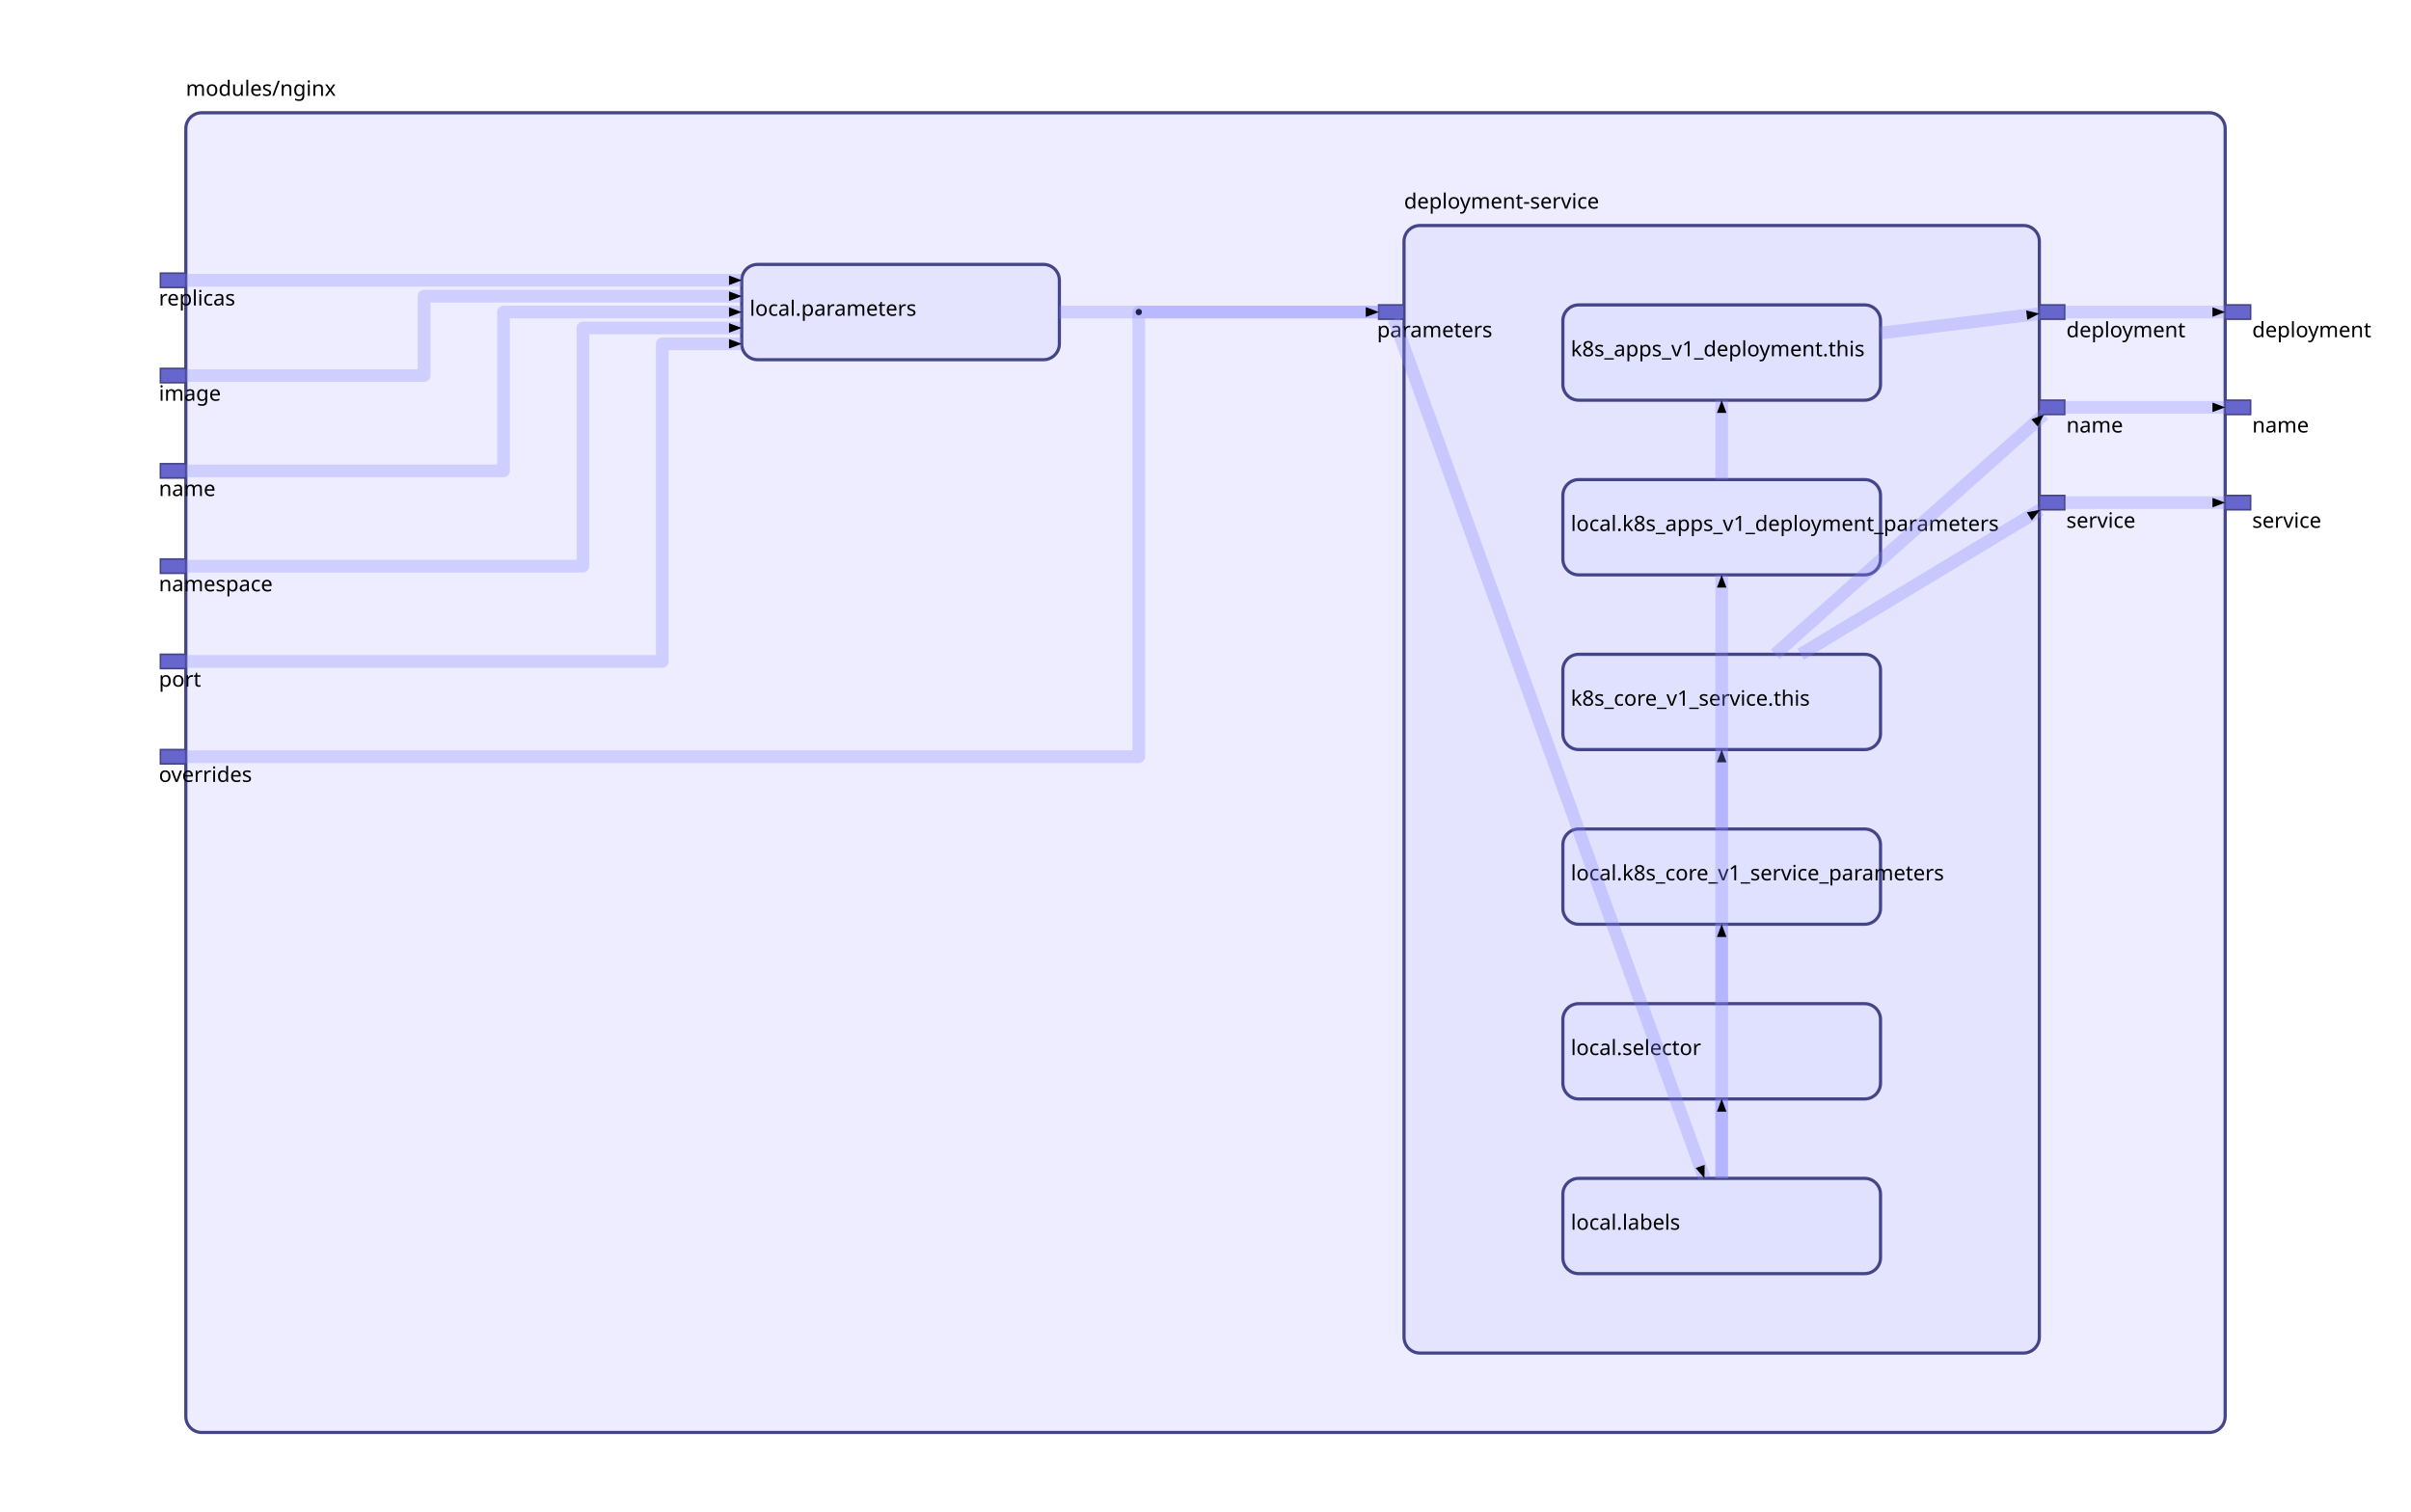
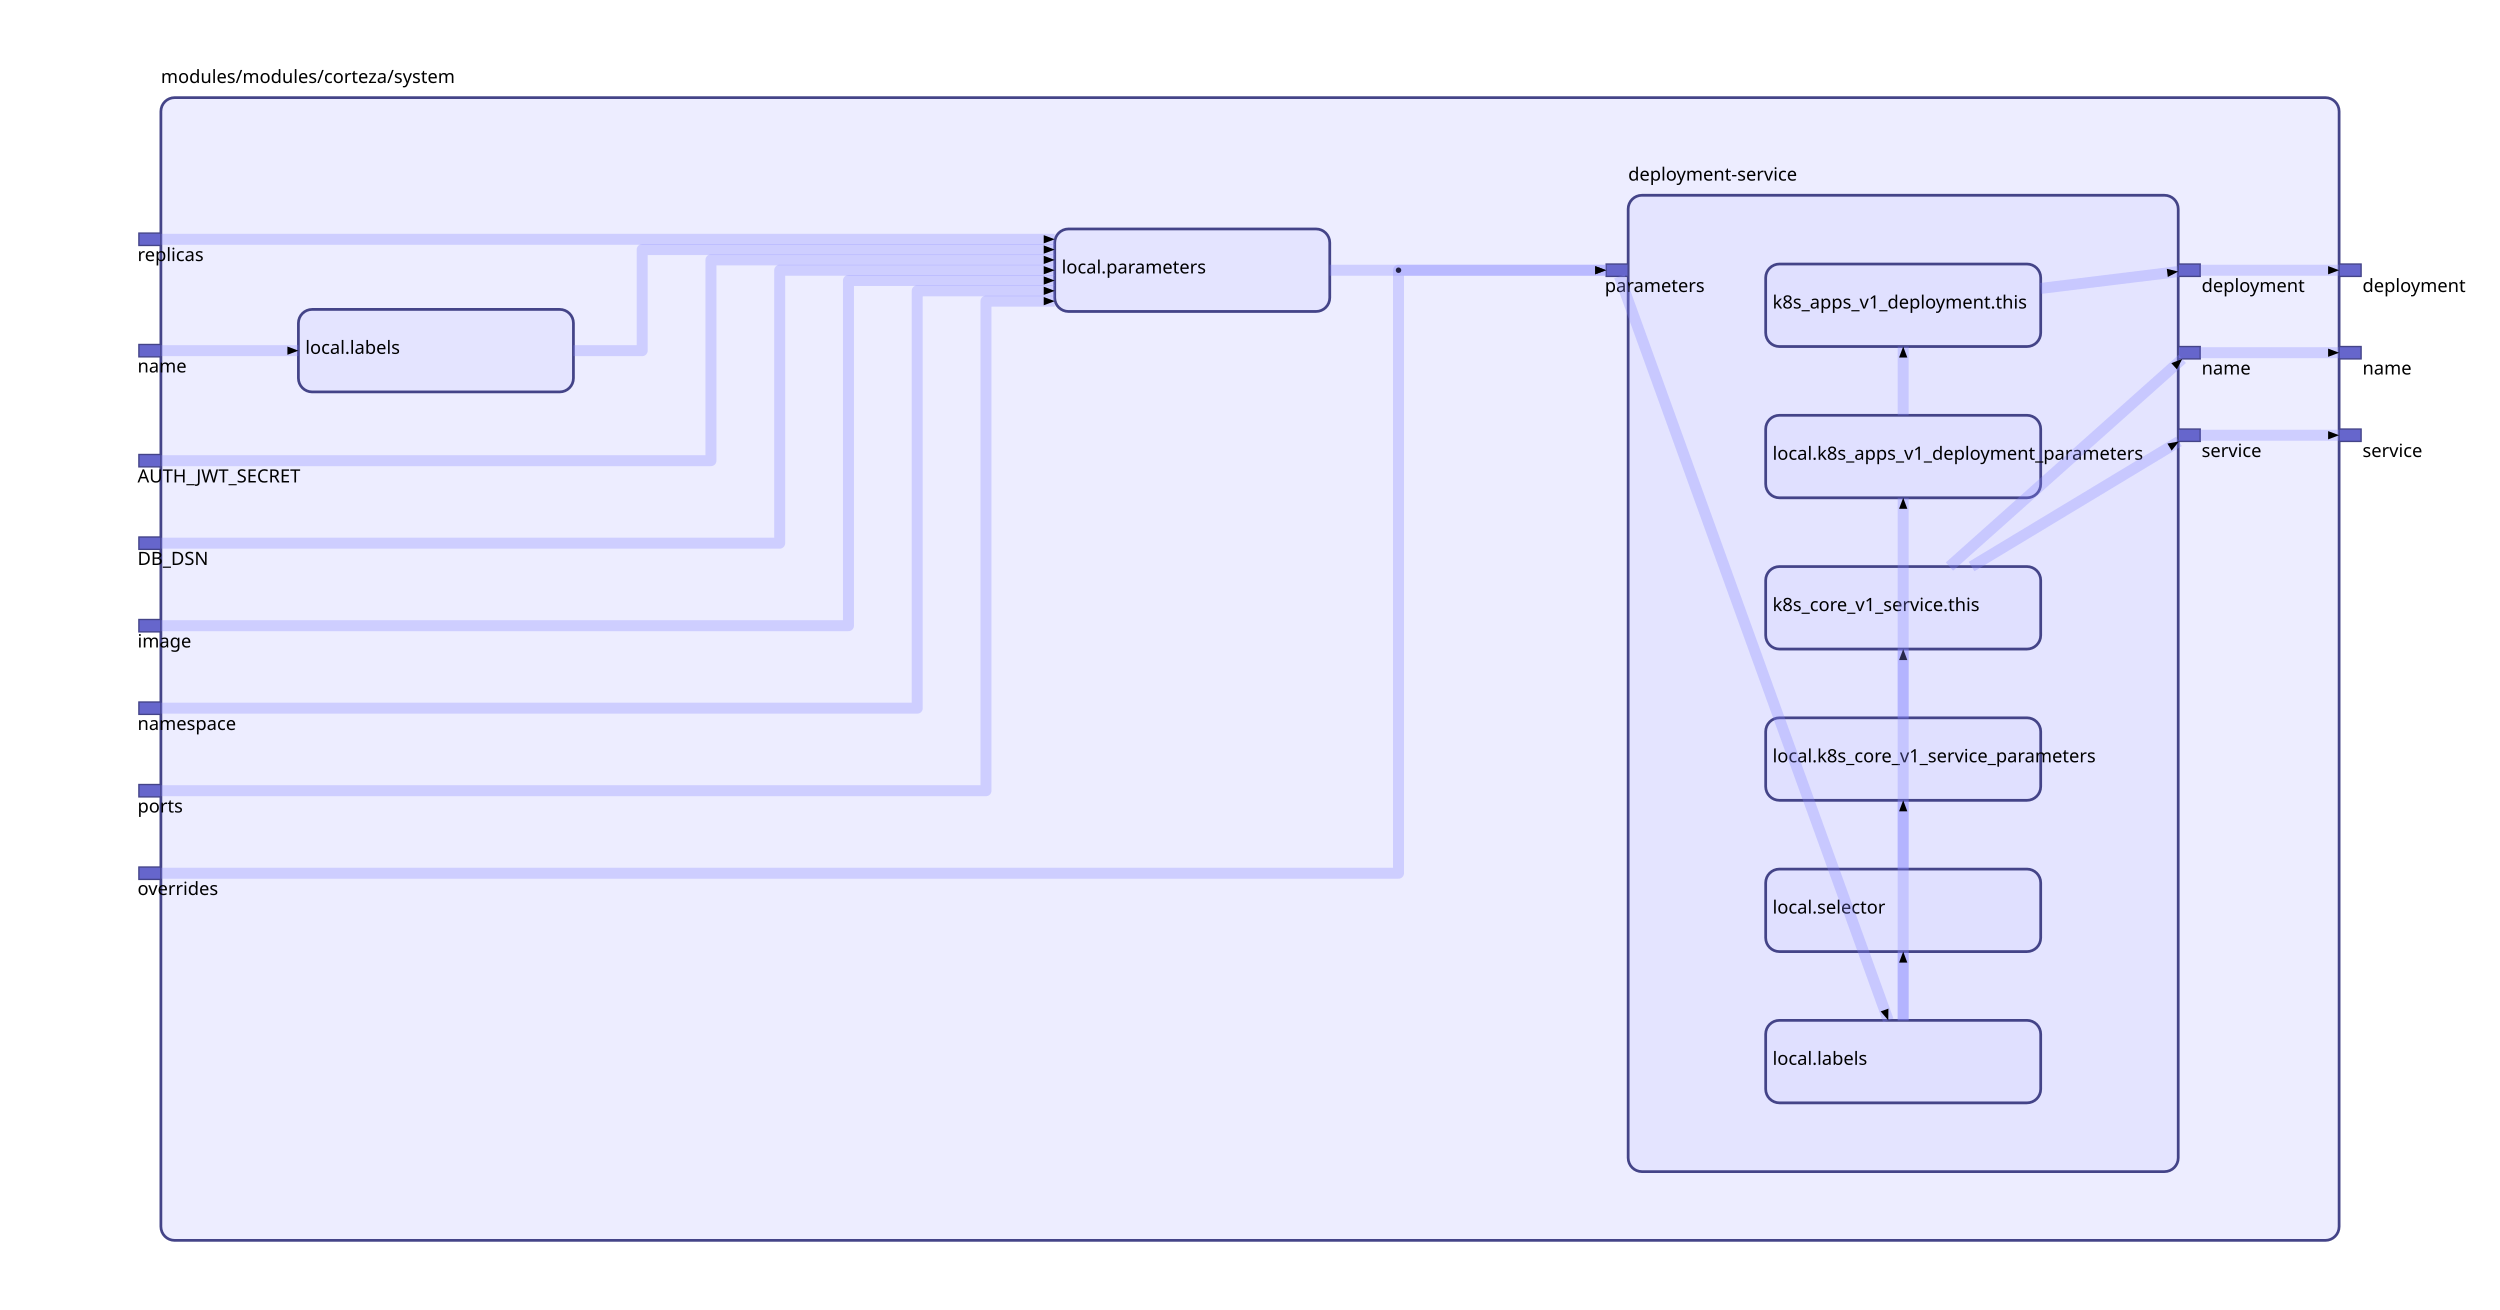
- <svg xmlns="http://www.w3.org/2000/svg" id="sprotty_1" class="sprotty-graph sprotty" tabindex="1002" viewBox="0 0 1518 952">
+ <svg xmlns="http://www.w3.org/2000/svg" id="sprotty_1" class="sprotty-graph sprotty" tabindex="1002" viewBox="0 0 1818 952">
  <style>
.elknode {
    stroke: #448;
    stroke-width: 2;
    fill: #ddf;
    fill-opacity: 0.5;
}

.elkport {
    stroke: #448;
    stroke-width: 1;
    fill: #66c;
}

.elkedge {
    fill: none;
    stroke: #88f;
    stroke-width: 8;
    stroke-opacity: 0.3;
    pointer-events: stroke;
    stroke-linejoin: round;
}

.elkedge:hover {
    stroke: #448;
    stroke-width: 8;
    stroke-opacity: 1;
    stroke-dasharray: 16px;
    stroke-dashoffset: 32px;
    animation: stroke 0.5s linear infinite;
}

@keyframes stroke {
    to {
        stroke-dashoffset: 0;
    }
}

.elkedge.arrow {
    fill: #336;
}

.elklabel {
    stroke-width: 0;
    stroke: #000;
    fill: #000;
    font-family: sans-serif;
    font-size: 10pt;
    dominant-baseline: hanging;
}

.elklabel:hover {
    font-size: 24pt;
}

.elkjunction {
    stroke: none;
    fill: #224;
}

.selected &gt; rect {
    stroke-width: 3;
}

.mouseover {
    stroke: #88f;
}
/*
 * Copyright (C) 2017 TypeFox and others.
 *
 * Licensed under the Apache License, Version 2.0 (the "License"); you may not use this file except in compliance with the License.
 * You may obtain a copy of the License at http://www.apache.org/licenses/LICENSE-2.0
 */

.sprotty {
    padding: 0px;
    font-family: "Helvetica Neue", Helvetica, Arial, sans-serif;
}

.sprotty-hidden {
    display: block;
    position: absolute;
    width: 0px;
    height: 0px;
}

.sprotty-popup {
    font-family: "Helvetica Neue", Helvetica, Arial, sans-serif;
    position: absolute;
    background: white;
    border-radius: 5px;
    border: 1px solid;
    max-width: 400px;
    min-width: 100px;
}

.sprotty-popup &gt; div {
    margin: 10px;
}

.sprotty-popup-closed {
    display: none;
}
</style>
  <g transform="scale(1) translate(0,0)">
    <g id="sprotty_3" transform="translate(117, 71)" opacity="1">
-       <rect class="elknode" x="0" y="0" rx="10" width="1284" height="831" />
-       <g id="sprotty_5" transform="translate(350, 95.5)" opacity="1">
+       <rect class="elknode" x="0" y="0" rx="10" width="1584" height="831" />
+       <g id="sprotty_5" transform="translate(100, 154)" opacity="1">
        <rect class="elknode" x="0" y="0" rx="10" width="200" height="60" />
-         <text id="sprotty_6" class="elklabel" transform="translate(5, 22) translate(0, 0)" opacity="1">local.parameters</text>
-       </g>
-       <g id="sprotty_22" transform="translate(767, 71)" opacity="1">
+         <text id="sprotty_6" class="elklabel" transform="translate(5, 22) translate(0, 0)" opacity="1">local.labels</text>
+       </g>
+       <g id="sprotty_10" transform="translate(650, 95.5)" opacity="1">
+         <rect class="elknode" x="0" y="0" rx="10" width="200" height="60" />
+         <text id="sprotty_11" class="elklabel" transform="translate(5, 22) translate(0, 0)" opacity="1">local.parameters</text>
+       </g>
+       <g id="sprotty_31" transform="translate(1067, 71)" opacity="1">
        <rect class="elknode" x="0" y="0" rx="10" width="400" height="710" />
-         <g id="sprotty_24" transform="translate(100, 50)" opacity="1">
-           <rect class="elknode" x="0" y="0" rx="10" width="200" height="60" />
-           <text id="sprotty_25" class="elklabel" transform="translate(5, 22) translate(0, 0)" opacity="1">k8s_apps_v1_deployment.this</text>
-         </g>
-         <g id="sprotty_26" transform="translate(100, 160)" opacity="1">
-           <rect class="elknode" x="0" y="0" rx="10" width="200" height="60" />
-           <text id="sprotty_27" class="elklabel" transform="translate(5, 22) translate(0, 0)" opacity="1">local.k8s_apps_v1_deployment_parameters</text>
-         </g>
-         <g id="sprotty_29" transform="translate(100, 270)" opacity="1">
-           <rect class="elknode" x="0" y="0" rx="10" width="200" height="60" />
-           <text id="sprotty_30" class="elklabel" transform="translate(5, 22) translate(0, 0)" opacity="1">k8s_core_v1_service.this</text>
-         </g>
-         <g id="sprotty_31" transform="translate(100, 380)" opacity="1">
-           <rect class="elknode" x="0" y="0" rx="10" width="200" height="60" />
-           <text id="sprotty_32" class="elklabel" transform="translate(5, 22) translate(0, 0)" opacity="1">local.k8s_core_v1_service_parameters</text>
-         </g>
-         <g id="sprotty_34" transform="translate(100, 490)" opacity="1">
-           <rect class="elknode" x="0" y="0" rx="10" width="200" height="60" />
-           <text id="sprotty_35" class="elklabel" transform="translate(5, 22) translate(0, 0)" opacity="1">local.selector</text>
-         </g>
-         <g id="sprotty_37" transform="translate(100, 600)" opacity="1">
-           <rect class="elknode" x="0" y="0" rx="10" width="200" height="60" />
-           <text id="sprotty_38" class="elklabel" transform="translate(5, 22) translate(0, 0)" opacity="1">local.labels</text>
-         </g>
-         <g id="sprotty_40" transform="translate(-16, 50)" opacity="1">
-           <rect class="elkport" x="0" y="0" width="16" height="9" />
-           <text id="sprotty_41" class="elklabel" transform="translate(-1, 10) translate(0, 0)" opacity="1">parameters</text>
-         </g>
-         <g id="sprotty_44" transform="translate(400, 50)" opacity="1">
-           <rect class="elkport" x="0" y="0" width="16" height="9" />
-           <text id="sprotty_45" class="elklabel" transform="translate(17, 10) translate(0, 0)" opacity="1">deployment</text>
-         </g>
-         <g id="sprotty_47" transform="translate(400, 110)" opacity="1">
-           <rect class="elkport" x="0" y="0" width="16" height="9" />
-           <text id="sprotty_48" class="elklabel" transform="translate(17, 10) translate(0, 0)" opacity="1">name</text>
-         </g>
-         <g id="sprotty_50" transform="translate(400, 170)" opacity="1">
-           <rect class="elkport" x="0" y="0" width="16" height="9" />
-           <text id="sprotty_51" class="elklabel" transform="translate(17, 10) translate(0, 0)" opacity="1">service</text>
-         </g>
-         <text id="sprotty_23" class="elklabel" transform="translate(0, -21) translate(0, 0)" opacity="1">deployment-service</text>
-       </g>
-       <g id="sprotty_7" transform="translate(-16, 161)" opacity="1">
-         <rect class="elkport" x="0" y="0" width="16" height="9" />
-         <text id="sprotty_8" class="elklabel" transform="translate(-1, 10) translate(0, 0)" opacity="1">image</text>
-       </g>
-       <g id="sprotty_10" transform="translate(-16, 221)" opacity="1">
-         <rect class="elkport" x="0" y="0" width="16" height="9" />
-         <text id="sprotty_11" class="elklabel" transform="translate(-1, 10) translate(0, 0)" opacity="1">name</text>
-       </g>
-       <g id="sprotty_13" transform="translate(-16, 281)" opacity="1">
-         <rect class="elkport" x="0" y="0" width="16" height="9" />
-         <text id="sprotty_14" class="elklabel" transform="translate(-1, 10) translate(0, 0)" opacity="1">namespace</text>
-       </g>
-       <g id="sprotty_16" transform="translate(-16, 341)" opacity="1">
-         <rect class="elkport" x="0" y="0" width="16" height="9" />
-         <text id="sprotty_17" class="elklabel" transform="translate(-1, 10) translate(0, 0)" opacity="1">port</text>
-       </g>
-       <g id="sprotty_19" transform="translate(-16, 101)" opacity="1">
-         <rect class="elkport" x="0" y="0" width="16" height="9" />
-         <text id="sprotty_20" class="elklabel" transform="translate(-1, 10) translate(0, 0)" opacity="1">replicas</text>
-       </g>
-       <g id="sprotty_54" transform="translate(-16, 401)" opacity="1">
-         <rect class="elkport" x="0" y="0" width="16" height="9" />
-         <text id="sprotty_55" class="elklabel" transform="translate(-1, 10) translate(0, 0)" opacity="1">overrides</text>
-       </g>
-       <g id="sprotty_57" transform="translate(1284, 121)" opacity="1">
-         <rect class="elkport" x="0" y="0" width="16" height="9" />
-         <text id="sprotty_58" class="elklabel" transform="translate(17, 10) translate(0, 0)" opacity="1">deployment</text>
-       </g>
-       <g id="sprotty_60" transform="translate(1284, 181)" opacity="1">
-         <rect class="elkport" x="0" y="0" width="16" height="9" />
-         <text id="sprotty_61" class="elklabel" transform="translate(17, 10) translate(0, 0)" opacity="1">name</text>
-       </g>
-       <g id="sprotty_63" transform="translate(1284, 241)" opacity="1">
-         <rect class="elkport" x="0" y="0" width="16" height="9" />
-         <text id="sprotty_64" class="elklabel" transform="translate(17, 10) translate(0, 0)" opacity="1">service</text>
-       </g>
-       <text id="sprotty_4" class="elklabel" transform="translate(0, -21) translate(0, 0)" opacity="1">modules/nginx</text>
+         <g id="sprotty_33" transform="translate(100, 50)" opacity="1">
+           <rect class="elknode" x="0" y="0" rx="10" width="200" height="60" />
+           <text id="sprotty_34" class="elklabel" transform="translate(5, 22) translate(0, 0)" opacity="1">k8s_apps_v1_deployment.this</text>
+         </g>
+         <g id="sprotty_35" transform="translate(100, 160)" opacity="1">
+           <rect class="elknode" x="0" y="0" rx="10" width="200" height="60" />
+           <text id="sprotty_36" class="elklabel" transform="translate(5, 22) translate(0, 0)" opacity="1">local.k8s_apps_v1_deployment_parameters</text>
+         </g>
+         <g id="sprotty_38" transform="translate(100, 270)" opacity="1">
+           <rect class="elknode" x="0" y="0" rx="10" width="200" height="60" />
+           <text id="sprotty_39" class="elklabel" transform="translate(5, 22) translate(0, 0)" opacity="1">k8s_core_v1_service.this</text>
+         </g>
+         <g id="sprotty_40" transform="translate(100, 380)" opacity="1">
+           <rect class="elknode" x="0" y="0" rx="10" width="200" height="60" />
+           <text id="sprotty_41" class="elklabel" transform="translate(5, 22) translate(0, 0)" opacity="1">local.k8s_core_v1_service_parameters</text>
+         </g>
+         <g id="sprotty_43" transform="translate(100, 490)" opacity="1">
+           <rect class="elknode" x="0" y="0" rx="10" width="200" height="60" />
+           <text id="sprotty_44" class="elklabel" transform="translate(5, 22) translate(0, 0)" opacity="1">local.selector</text>
+         </g>
+         <g id="sprotty_46" transform="translate(100, 600)" opacity="1">
+           <rect class="elknode" x="0" y="0" rx="10" width="200" height="60" />
+           <text id="sprotty_47" class="elklabel" transform="translate(5, 22) translate(0, 0)" opacity="1">local.labels</text>
+         </g>
+         <g id="sprotty_49" transform="translate(-16, 50)" opacity="1">
+           <rect class="elkport" x="0" y="0" width="16" height="9" />
+           <text id="sprotty_50" class="elklabel" transform="translate(-1, 10) translate(0, 0)" opacity="1">parameters</text>
+         </g>
+         <g id="sprotty_53" transform="translate(400, 50)" opacity="1">
+           <rect class="elkport" x="0" y="0" width="16" height="9" />
+           <text id="sprotty_54" class="elklabel" transform="translate(17, 10) translate(0, 0)" opacity="1">deployment</text>
+         </g>
+         <g id="sprotty_56" transform="translate(400, 110)" opacity="1">
+           <rect class="elkport" x="0" y="0" width="16" height="9" />
+           <text id="sprotty_57" class="elklabel" transform="translate(17, 10) translate(0, 0)" opacity="1">name</text>
+         </g>
+         <g id="sprotty_59" transform="translate(400, 170)" opacity="1">
+           <rect class="elkport" x="0" y="0" width="16" height="9" />
+           <text id="sprotty_60" class="elklabel" transform="translate(17, 10) translate(0, 0)" opacity="1">service</text>
+         </g>
+         <text id="sprotty_32" class="elklabel" transform="translate(0, -21) translate(0, 0)" opacity="1">deployment-service</text>
+       </g>
+       <g id="sprotty_7" transform="translate(-16, 179.5)" opacity="1">
+         <rect class="elkport" x="0" y="0" width="16" height="9" />
+         <text id="sprotty_8" class="elklabel" transform="translate(-1, 10) translate(0, 0)" opacity="1">name</text>
+       </g>
+       <g id="sprotty_13" transform="translate(-16, 259.5)" opacity="1">
+         <rect class="elkport" x="0" y="0" width="16" height="9" />
+         <text id="sprotty_14" class="elklabel" transform="translate(-1, 10) translate(0, 0)" opacity="1">AUTH_JWT_SECRET</text>
+       </g>
+       <g id="sprotty_16" transform="translate(-16, 319.5)" opacity="1">
+         <rect class="elkport" x="0" y="0" width="16" height="9" />
+         <text id="sprotty_17" class="elklabel" transform="translate(-1, 10) translate(0, 0)" opacity="1">DB_DSN</text>
+       </g>
+       <g id="sprotty_19" transform="translate(-16, 379.5)" opacity="1">
+         <rect class="elkport" x="0" y="0" width="16" height="9" />
+         <text id="sprotty_20" class="elklabel" transform="translate(-1, 10) translate(0, 0)" opacity="1">image</text>
+       </g>
+       <g id="sprotty_22" transform="translate(-16, 439.5)" opacity="1">
+         <rect class="elkport" x="0" y="0" width="16" height="9" />
+         <text id="sprotty_23" class="elklabel" transform="translate(-1, 10) translate(0, 0)" opacity="1">namespace</text>
+       </g>
+       <g id="sprotty_25" transform="translate(-16, 499.5)" opacity="1">
+         <rect class="elkport" x="0" y="0" width="16" height="9" />
+         <text id="sprotty_26" class="elklabel" transform="translate(-1, 10) translate(0, 0)" opacity="1">ports</text>
+       </g>
+       <g id="sprotty_28" transform="translate(-16, 98.5)" opacity="1">
+         <rect class="elkport" x="0" y="0" width="16" height="9" />
+         <text id="sprotty_29" class="elklabel" transform="translate(-1, 10) translate(0, 0)" opacity="1">replicas</text>
+       </g>
+       <g id="sprotty_63" transform="translate(-16, 559.5)" opacity="1">
+         <rect class="elkport" x="0" y="0" width="16" height="9" />
+         <text id="sprotty_64" class="elklabel" transform="translate(-1, 10) translate(0, 0)" opacity="1">overrides</text>
+       </g>
+       <g id="sprotty_66" transform="translate(1584, 121)" opacity="1">
+         <rect class="elkport" x="0" y="0" width="16" height="9" />
+         <text id="sprotty_67" class="elklabel" transform="translate(17, 10) translate(0, 0)" opacity="1">deployment</text>
+       </g>
+       <g id="sprotty_69" transform="translate(1584, 181)" opacity="1">
+         <rect class="elkport" x="0" y="0" width="16" height="9" />
+         <text id="sprotty_70" class="elklabel" transform="translate(17, 10) translate(0, 0)" opacity="1">name</text>
+       </g>
+       <g id="sprotty_72" transform="translate(1584, 241)" opacity="1">
+         <rect class="elkport" x="0" y="0" width="16" height="9" />
+         <text id="sprotty_73" class="elklabel" transform="translate(17, 10) translate(0, 0)" opacity="1">service</text>
+       </g>
+       <text id="sprotty_4" class="elklabel" transform="translate(0, -21) translate(0, 0)" opacity="1">modules/modules/corteza/system</text>
      <g id="sprotty_9" class="sprotty-edge" opacity="1">
-         <path class="elkedge" d="M 0,165.5 L 150,165.5 L 150,115.5 L 350,115.5" />
-         <path class="edge arrow" d="M 0,0 L 8,-3 L 8,3 Z" transform="rotate(180 350 115.5) translate(350 115.5)" />
+         <path class="elkedge" d="M 0,184 L 100,184" />
+         <path class="edge arrow" d="M 0,0 L 8,-3 L 8,3 Z" transform="rotate(180 100 184) translate(100 184)" />
      </g>
      <g id="sprotty_12" class="sprotty-edge" opacity="1">
-         <path class="elkedge" d="M 0,225.5 L 200,225.5 L 200,125.5 L 350,125.5" />
-         <path class="edge arrow" d="M 0,0 L 8,-3 L 8,3 Z" transform="rotate(180 350 125.5) translate(350 125.5)" />
+         <path class="elkedge" d="M 300,184 L 350,184 L 350,110.5 L 650,110.5" />
+         <path class="edge arrow" d="M 0,0 L 8,-3 L 8,3 Z" transform="rotate(180 650 110.5) translate(650 110.5)" />
      </g>
      <g id="sprotty_15" class="sprotty-edge" opacity="1">
-         <path class="elkedge" d="M 0,285.5 L 250,285.5 L 250,135.5 L 350,135.5" />
-         <path class="edge arrow" d="M 0,0 L 8,-3 L 8,3 Z" transform="rotate(180 350 135.5) translate(350 135.5)" />
+         <path class="elkedge" d="M 0,264 L 400,264 L 400,118 L 650,118" />
+         <path class="edge arrow" d="M 0,0 L 8,-3 L 8,3 Z" transform="rotate(180 650 118) translate(650 118)" />
      </g>
      <g id="sprotty_18" class="sprotty-edge" opacity="1">
-         <path class="elkedge" d="M 0,345.5 L 300,345.5 L 300,145.5 L 350,145.5" />
-         <path class="edge arrow" d="M 0,0 L 8,-3 L 8,3 Z" transform="rotate(180 350 145.5) translate(350 145.5)" />
+         <path class="elkedge" d="M 0,324 L 450,324 L 450,125.5 L 650,125.5" />
+         <path class="edge arrow" d="M 0,0 L 8,-3 L 8,3 Z" transform="rotate(180 650 125.5) translate(650 125.5)" />
      </g>
      <g id="sprotty_21" class="sprotty-edge" opacity="1">
-         <path class="elkedge" d="M 0,105.5 L 350,105.5" />
-         <path class="edge arrow" d="M 0,0 L 8,-3 L 8,3 Z" transform="rotate(180 350 105.5) translate(350 105.5)" />
-       </g>
-       <g id="sprotty_28" class="sprotty-edge" opacity="1">
-         <path class="elkedge" d="M 967,231 L 967,181" />
-         <path class="edge arrow" d="M 0,0 L 8,-3 L 8,3 Z" transform="rotate(90 967 181) translate(967 181)" />
-       </g>
-       <g id="sprotty_33" class="sprotty-edge" opacity="1">
-         <path class="elkedge" d="M 967,451 L 967,401" />
-         <path class="edge arrow" d="M 0,0 L 8,-3 L 8,3 Z" transform="rotate(90 967 401) translate(967 401)" />
-       </g>
-       <g id="sprotty_36" class="sprotty-edge" opacity="1">
-         <path class="elkedge" d="M 967,561 L 967,291" />
-         <path class="edge arrow" d="M 0,0 L 8,-3 L 8,3 Z" transform="rotate(90 967 291) translate(967 291)" />
-       </g>
-       <g id="sprotty_39" class="sprotty-edge" opacity="1">
-         <path class="elkedge" d="M 967,671 L 967,511" />
-         <path class="edge arrow" d="M 0,0 L 8,-3 L 8,3 Z" transform="rotate(90 967 511) translate(967 511)" />
+         <path class="elkedge" d="M 0,384 L 500,384 L 500,133 L 650,133" />
+         <path class="edge arrow" d="M 0,0 L 8,-3 L 8,3 Z" transform="rotate(180 650 133) translate(650 133)" />
+       </g>
+       <g id="sprotty_24" class="sprotty-edge" opacity="1">
+         <path class="elkedge" d="M 0,444 L 550,444 L 550,140.5 L 650,140.5" />
+         <path class="edge arrow" d="M 0,0 L 8,-3 L 8,3 Z" transform="rotate(180 650 140.5) translate(650 140.5)" />
+       </g>
+       <g id="sprotty_27" class="sprotty-edge" opacity="1">
+         <path class="elkedge" d="M 0,504 L 600,504 L 600,148 L 650,148" />
+         <path class="edge arrow" d="M 0,0 L 8,-3 L 8,3 Z" transform="rotate(180 650 148) translate(650 148)" />
+       </g>
+       <g id="sprotty_30" class="sprotty-edge" opacity="1">
+         <path class="elkedge" d="M 0,103 L 650,103" />
+         <path class="edge arrow" d="M 0,0 L 8,-3 L 8,3 Z" transform="rotate(180 650 103) translate(650 103)" />
+       </g>
+       <g id="sprotty_37" class="sprotty-edge" opacity="1">
+         <path class="elkedge" d="M 1267,231 L 1267,181" />
+         <path class="edge arrow" d="M 0,0 L 8,-3 L 8,3 Z" transform="rotate(90 1267 181) translate(1267 181)" />
      </g>
      <g id="sprotty_42" class="sprotty-edge" opacity="1">
-         <path class="elkedge" d="M 760.626,130 L 956.157,671" />
-         <path class="edge arrow" d="M 0,0 L 8,-3 L 8,3 Z" transform="rotate(-109.8711 956.1573 671) translate(956.1573 671)" />
-       </g>
-       <g id="sprotty_43" class="sprotty-edge" opacity="1">
-         <path class="elkedge" d="M 967,671 L 967,621" />
-         <path class="edge arrow" d="M 0,0 L 8,-3 L 8,3 Z" transform="rotate(90 967 621) translate(967 621)" />
-       </g>
-       <g id="sprotty_46" class="sprotty-edge" opacity="1">
-         <path class="elkedge" d="M 1067,138.74 L 1167,126.481" />
-         <path class="edge arrow" d="M 0,0 L 8,-3 L 8,3 Z" transform="rotate(173.0106 1167 126.4808) translate(1167 126.4808)" />
-       </g>
-       <g id="sprotty_49" class="sprotty-edge" opacity="1">
-         <path class="elkedge" d="M 1000.639,341 L 1169.954,190" />
-         <path class="edge arrow" d="M 0,0 L 8,-3 L 8,3 Z" transform="rotate(138.2726 1169.954 190) translate(1169.954 190)" />
+         <path class="elkedge" d="M 1267,451 L 1267,401" />
+         <path class="edge arrow" d="M 0,0 L 8,-3 L 8,3 Z" transform="rotate(90 1267 401) translate(1267 401)" />
+       </g>
+       <g id="sprotty_45" class="sprotty-edge" opacity="1">
+         <path class="elkedge" d="M 1267,561 L 1267,291" />
+         <path class="edge arrow" d="M 0,0 L 8,-3 L 8,3 Z" transform="rotate(90 1267 291) translate(1267 291)" />
+       </g>
+       <g id="sprotty_48" class="sprotty-edge" opacity="1">
+         <path class="elkedge" d="M 1267,671 L 1267,511" />
+         <path class="edge arrow" d="M 0,0 L 8,-3 L 8,3 Z" transform="rotate(90 1267 511) translate(1267 511)" />
+       </g>
+       <g id="sprotty_51" class="sprotty-edge" opacity="1">
+         <path class="elkedge" d="M 1060.626,130 L 1256.157,671" />
+         <path class="edge arrow" d="M 0,0 L 8,-3 L 8,3 Z" transform="rotate(-109.8711 1256.157 671) translate(1256.157 671)" />
      </g>
      <g id="sprotty_52" class="sprotty-edge" opacity="1">
-         <path class="elkedge" d="M 1016.721,341 L 1167.542,250" />
-         <path class="edge arrow" d="M 0,0 L 8,-3 L 8,3 Z" transform="rotate(148.8947 1167.542 250) translate(1167.542 250)" />
-       </g>
-       <g id="sprotty_53" class="sprotty-edge" opacity="1">
-         <path class="elkedge" d="M 550,125.5 L 751,125.5" />
-         <path class="edge arrow" d="M 0,0 L 8,-3 L 8,3 Z" transform="rotate(180 751 125.5) translate(751 125.5)" />
-       </g>
-       <g id="sprotty_56" class="sprotty-edge" opacity="1">
-         <path class="elkedge" d="M 0,405.5 L 600,405.5 L 600,125.5 L 751,125.5" />
-         <path class="edge arrow" d="M 0,0 L 8,-3 L 8,3 Z" transform="rotate(180 751 125.5) translate(751 125.5)" />
-         <g id="sprotty_56_j0" transform="translate(600, 125.5)" opacity="1">
+         <path class="elkedge" d="M 1267,671 L 1267,621" />
+         <path class="edge arrow" d="M 0,0 L 8,-3 L 8,3 Z" transform="rotate(90 1267 621) translate(1267 621)" />
+       </g>
+       <g id="sprotty_55" class="sprotty-edge" opacity="1">
+         <path class="elkedge" d="M 1367,138.74 L 1467,126.481" />
+         <path class="edge arrow" d="M 0,0 L 8,-3 L 8,3 Z" transform="rotate(173.0106 1467 126.4808) translate(1467 126.4808)" />
+       </g>
+       <g id="sprotty_58" class="sprotty-edge" opacity="1">
+         <path class="elkedge" d="M 1300.639,341 L 1469.954,190" />
+         <path class="edge arrow" d="M 0,0 L 8,-3 L 8,3 Z" transform="rotate(138.2726 1469.954 190) translate(1469.954 190)" />
+       </g>
+       <g id="sprotty_61" class="sprotty-edge" opacity="1">
+         <path class="elkedge" d="M 1316.721,341 L 1467.542,250" />
+         <path class="edge arrow" d="M 0,0 L 8,-3 L 8,3 Z" transform="rotate(148.8947 1467.542 250) translate(1467.542 250)" />
+       </g>
+       <g id="sprotty_62" class="sprotty-edge" opacity="1">
+         <path class="elkedge" d="M 850,125.5 L 1051,125.5" />
+         <path class="edge arrow" d="M 0,0 L 8,-3 L 8,3 Z" transform="rotate(180 1051 125.5) translate(1051 125.5)" />
+       </g>
+       <g id="sprotty_65" class="sprotty-edge" opacity="1">
+         <path class="elkedge" d="M 0,564 L 900,564 L 900,125.5 L 1051,125.5" />
+         <path class="edge arrow" d="M 0,0 L 8,-3 L 8,3 Z" transform="rotate(180 1051 125.5) translate(1051 125.5)" />
+         <g id="sprotty_65_j0" transform="translate(900, 125.5)" opacity="1">
          <circle class="elkjunction" r="2" />
        </g>
      </g>
-       <g id="sprotty_59" class="sprotty-edge" opacity="1">
-         <path class="elkedge" d="M 1183,125.5 L 1284,125.5" />
-         <path class="edge arrow" d="M 0,0 L 8,-3 L 8,3 Z" transform="rotate(180 1284 125.5) translate(1284 125.5)" />
-       </g>
-       <g id="sprotty_62" class="sprotty-edge" opacity="1">
-         <path class="elkedge" d="M 1183,185.5 L 1284,185.5" />
-         <path class="edge arrow" d="M 0,0 L 8,-3 L 8,3 Z" transform="rotate(180 1284 185.5) translate(1284 185.5)" />
-       </g>
-       <g id="sprotty_65" class="sprotty-edge" opacity="1">
-         <path class="elkedge" d="M 1183,245.5 L 1284,245.5" />
-         <path class="edge arrow" d="M 0,0 L 8,-3 L 8,3 Z" transform="rotate(180 1284 245.5) translate(1284 245.5)" />
+       <g id="sprotty_68" class="sprotty-edge" opacity="1">
+         <path class="elkedge" d="M 1483,125.5 L 1584,125.5" />
+         <path class="edge arrow" d="M 0,0 L 8,-3 L 8,3 Z" transform="rotate(180 1584 125.5) translate(1584 125.5)" />
+       </g>
+       <g id="sprotty_71" class="sprotty-edge" opacity="1">
+         <path class="elkedge" d="M 1483,185.5 L 1584,185.5" />
+         <path class="edge arrow" d="M 0,0 L 8,-3 L 8,3 Z" transform="rotate(180 1584 185.5) translate(1584 185.5)" />
+       </g>
+       <g id="sprotty_74" class="sprotty-edge" opacity="1">
+         <path class="elkedge" d="M 1483,245.5 L 1584,245.5" />
+         <path class="edge arrow" d="M 0,0 L 8,-3 L 8,3 Z" transform="rotate(180 1584 245.5) translate(1584 245.5)" />
      </g>
    </g>
  </g>
</svg>
